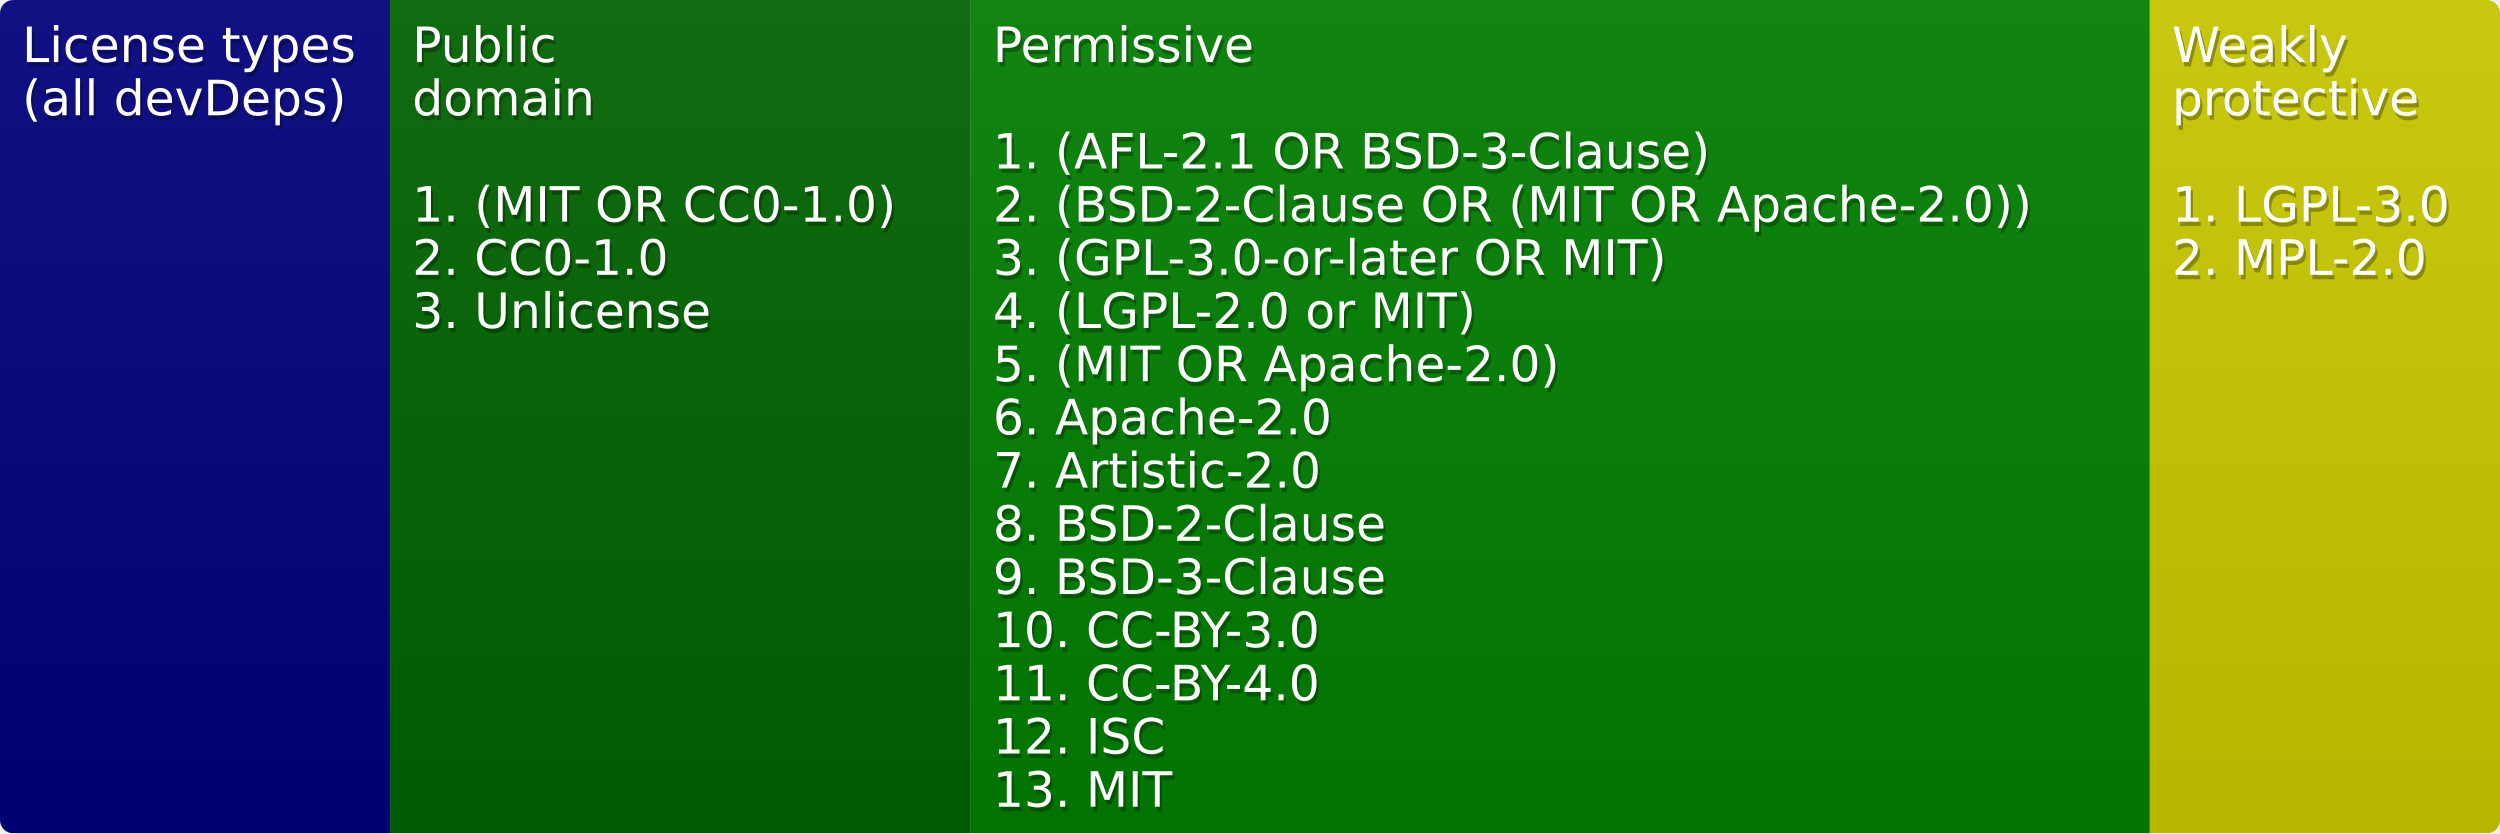
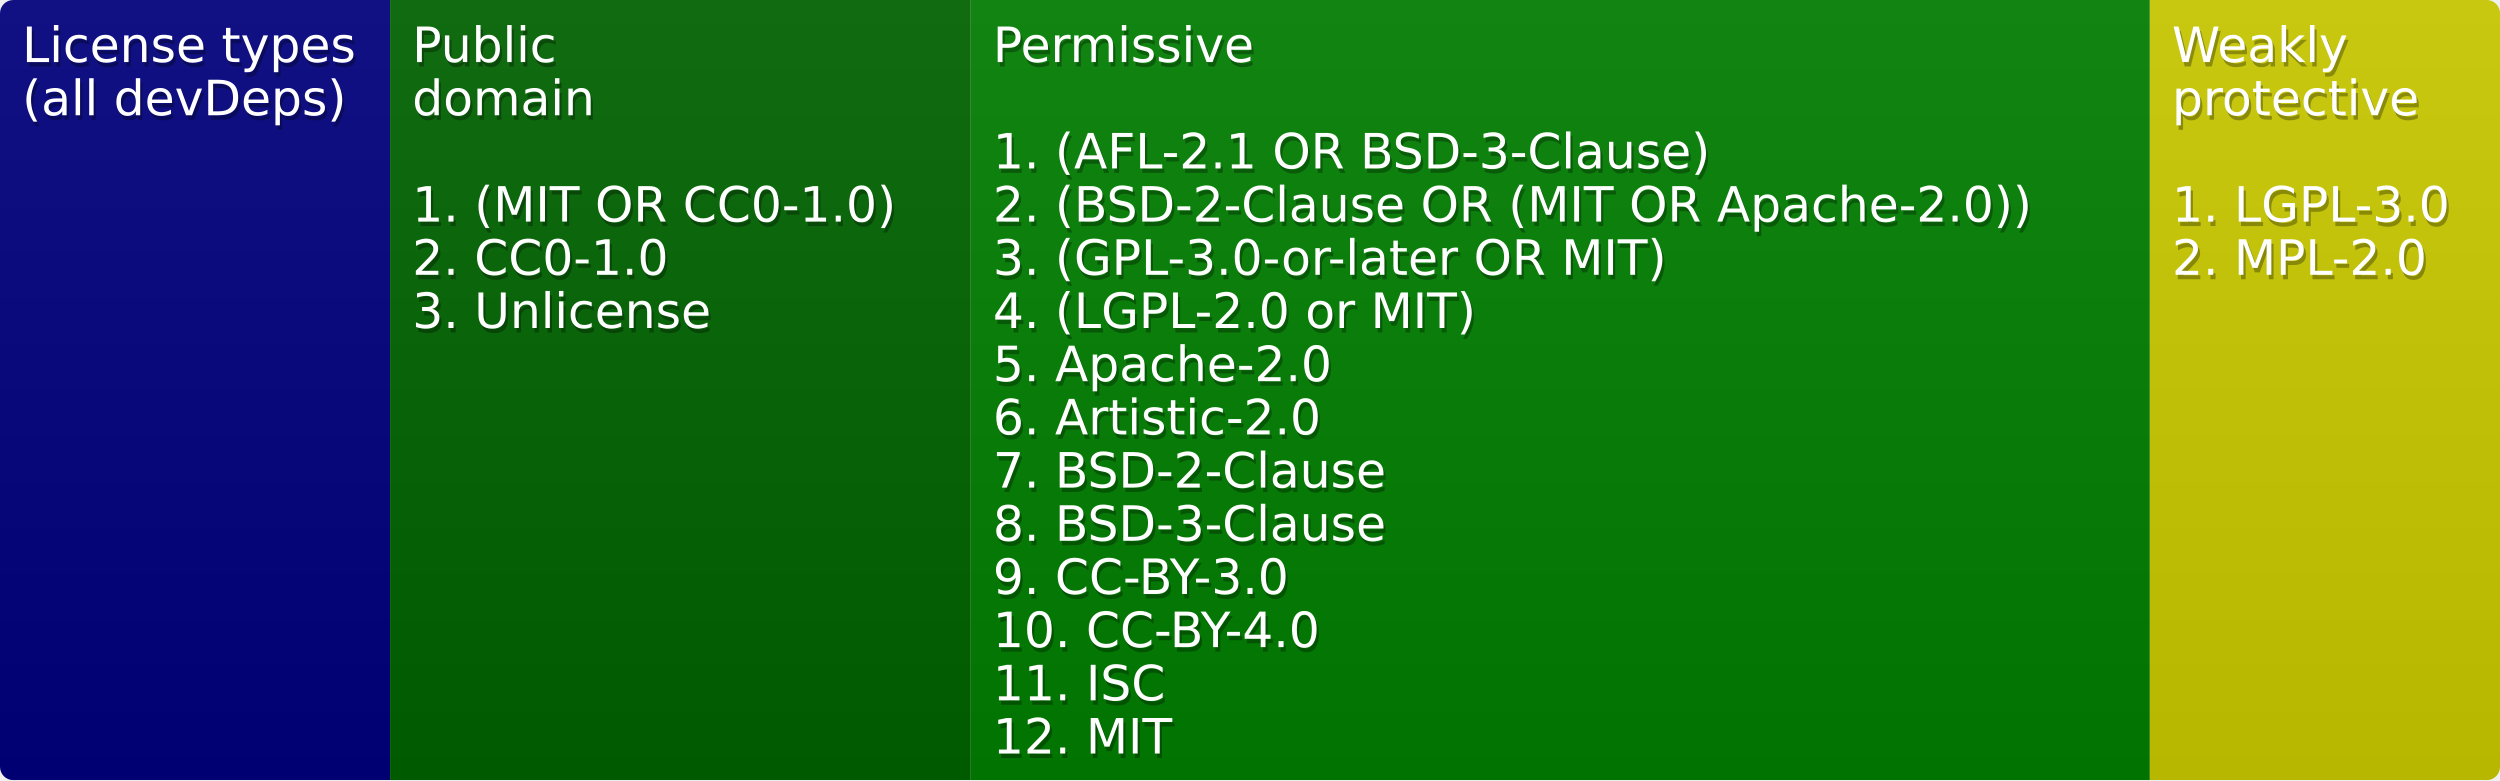
- <svg xmlns="http://www.w3.org/2000/svg" width="564" height="188">
+ <svg xmlns="http://www.w3.org/2000/svg" width="564" height="176">
  <defs>
    <linearGradient id="smooth" x2="0" y2="100%">
      <stop offset="0" stop-color="#aaa" stop-opacity=".1" />
      <stop offset="1" stop-opacity=".1" />
    </linearGradient>
    <style>text{font-size:11px;font-family:Verdana,DejaVu Sans,Geneva,sans-serif}text.shadow{fill:#010101;fill-opacity:.3}text.high{fill:#fff}</style>
    <mask id="round">
      <rect width="100%" height="100%" rx="3" fill="#fff" />
    </mask>
  </defs>
  <g id="bg" mask="url(#round)">
-     <path fill="navy" d="M0 0h88v188H0z" />
-     <path fill="#006400" d="M88 0h131v188H88z" />
-     <path fill="green" d="M219 0h266v188H219z" />
-     <path fill="#cc0" d="M485 0h79v188h-79z" />
-     <path fill="url(#smooth)" d="M0 0h564v188H0z" />
+     <path fill="navy" d="M0 0h88v176H0z" />
+     <path fill="#006400" d="M88 0h131v176H88z" />
+     <path fill="green" d="M219 0h266v176H219z" />
+     <path fill="#cc0" d="M485 0h79v176h-79z" />
+     <path fill="url(#smooth)" d="M0 0h564v176H0z" />
  </g>
  <g id="fg">
    <text class="shadow" x="5.5" y="15">License types</text>
    <text class="high" x="5" y="14">License types</text>
    <text class="shadow" x="5.5" y="27">(all devDeps)</text>
    <text class="high" x="5" y="26">(all devDeps)</text>
    <text class="shadow" x="93.5" y="15">Public</text>
    <text class="high" x="93" y="14">Public</text>
    <text class="shadow" x="93.5" y="27">domain</text>
    <text class="high" x="93" y="26">domain</text>
    <text class="shadow" x="93.5" y="51">1. (MIT OR CC0-1.0)</text>
    <text class="high" x="93" y="50">1. (MIT OR CC0-1.0)</text>
    <text class="shadow" x="93.5" y="63">2. CC0-1.0</text>
    <text class="high" x="93" y="62">2. CC0-1.0</text>
    <text class="shadow" x="93.5" y="75">3. Unlicense</text>
    <text class="high" x="93" y="74">3. Unlicense</text>
    <text class="shadow" x="224.5" y="15">Permissive</text>
    <text class="high" x="224" y="14">Permissive</text>
    <text class="shadow" x="224.5" y="39">1. (AFL-2.1 OR BSD-3-Clause)</text>
    <text class="high" x="224" y="38">1. (AFL-2.1 OR BSD-3-Clause)</text>
    <text class="shadow" x="224.5" y="51">2. (BSD-2-Clause OR (MIT OR Apache-2.0))</text>
    <text class="high" x="224" y="50">2. (BSD-2-Clause OR (MIT OR Apache-2.0))</text>
    <text class="shadow" x="224.5" y="63">3. (GPL-3.0-or-later OR MIT)</text>
    <text class="high" x="224" y="62">3. (GPL-3.0-or-later OR MIT)</text>
    <text class="shadow" x="224.5" y="75">4. (LGPL-2.0 or MIT)</text>
    <text class="high" x="224" y="74">4. (LGPL-2.0 or MIT)</text>
-     <text class="shadow" x="224.5" y="87">5. (MIT OR Apache-2.0)</text>
-     <text class="high" x="224" y="86">5. (MIT OR Apache-2.0)</text>
-     <text class="shadow" x="224.5" y="99">6. Apache-2.0</text>
-     <text class="high" x="224" y="98">6. Apache-2.0</text>
-     <text class="shadow" x="224.5" y="111">7. Artistic-2.0</text>
-     <text class="high" x="224" y="110">7. Artistic-2.0</text>
-     <text class="shadow" x="224.5" y="123">8. BSD-2-Clause</text>
-     <text class="high" x="224" y="122">8. BSD-2-Clause</text>
-     <text class="shadow" x="224.5" y="135">9. BSD-3-Clause</text>
-     <text class="high" x="224" y="134">9. BSD-3-Clause</text>
-     <text class="shadow" x="224.5" y="147">10. CC-BY-3.0</text>
-     <text class="high" x="224" y="146">10. CC-BY-3.0</text>
-     <text class="shadow" x="224.5" y="159">11. CC-BY-4.0</text>
-     <text class="high" x="224" y="158">11. CC-BY-4.0</text>
-     <text class="shadow" x="224.5" y="171">12. ISC</text>
-     <text class="high" x="224" y="170">12. ISC</text>
-     <text class="shadow" x="224.5" y="183">13. MIT</text>
-     <text class="high" x="224" y="182">13. MIT</text>
+     <text class="shadow" x="224.5" y="87">5. Apache-2.0</text>
+     <text class="high" x="224" y="86">5. Apache-2.0</text>
+     <text class="shadow" x="224.5" y="99">6. Artistic-2.0</text>
+     <text class="high" x="224" y="98">6. Artistic-2.0</text>
+     <text class="shadow" x="224.5" y="111">7. BSD-2-Clause</text>
+     <text class="high" x="224" y="110">7. BSD-2-Clause</text>
+     <text class="shadow" x="224.5" y="123">8. BSD-3-Clause</text>
+     <text class="high" x="224" y="122">8. BSD-3-Clause</text>
+     <text class="shadow" x="224.5" y="135">9. CC-BY-3.0</text>
+     <text class="high" x="224" y="134">9. CC-BY-3.0</text>
+     <text class="shadow" x="224.5" y="147">10. CC-BY-4.0</text>
+     <text class="high" x="224" y="146">10. CC-BY-4.0</text>
+     <text class="shadow" x="224.5" y="159">11. ISC</text>
+     <text class="high" x="224" y="158">11. ISC</text>
+     <text class="shadow" x="224.5" y="171">12. MIT</text>
+     <text class="high" x="224" y="170">12. MIT</text>
    <text class="shadow" x="490.5" y="15">Weakly</text>
    <text class="high" x="490" y="14">Weakly</text>
    <text class="shadow" x="490.5" y="27">protective</text>
    <text class="high" x="490" y="26">protective</text>
    <text class="shadow" x="490.5" y="51">1. LGPL-3.0</text>
    <text class="high" x="490" y="50">1. LGPL-3.0</text>
    <text class="shadow" x="490.5" y="63">2. MPL-2.0</text>
    <text class="high" x="490" y="62">2. MPL-2.0</text>
  </g>
</svg>
